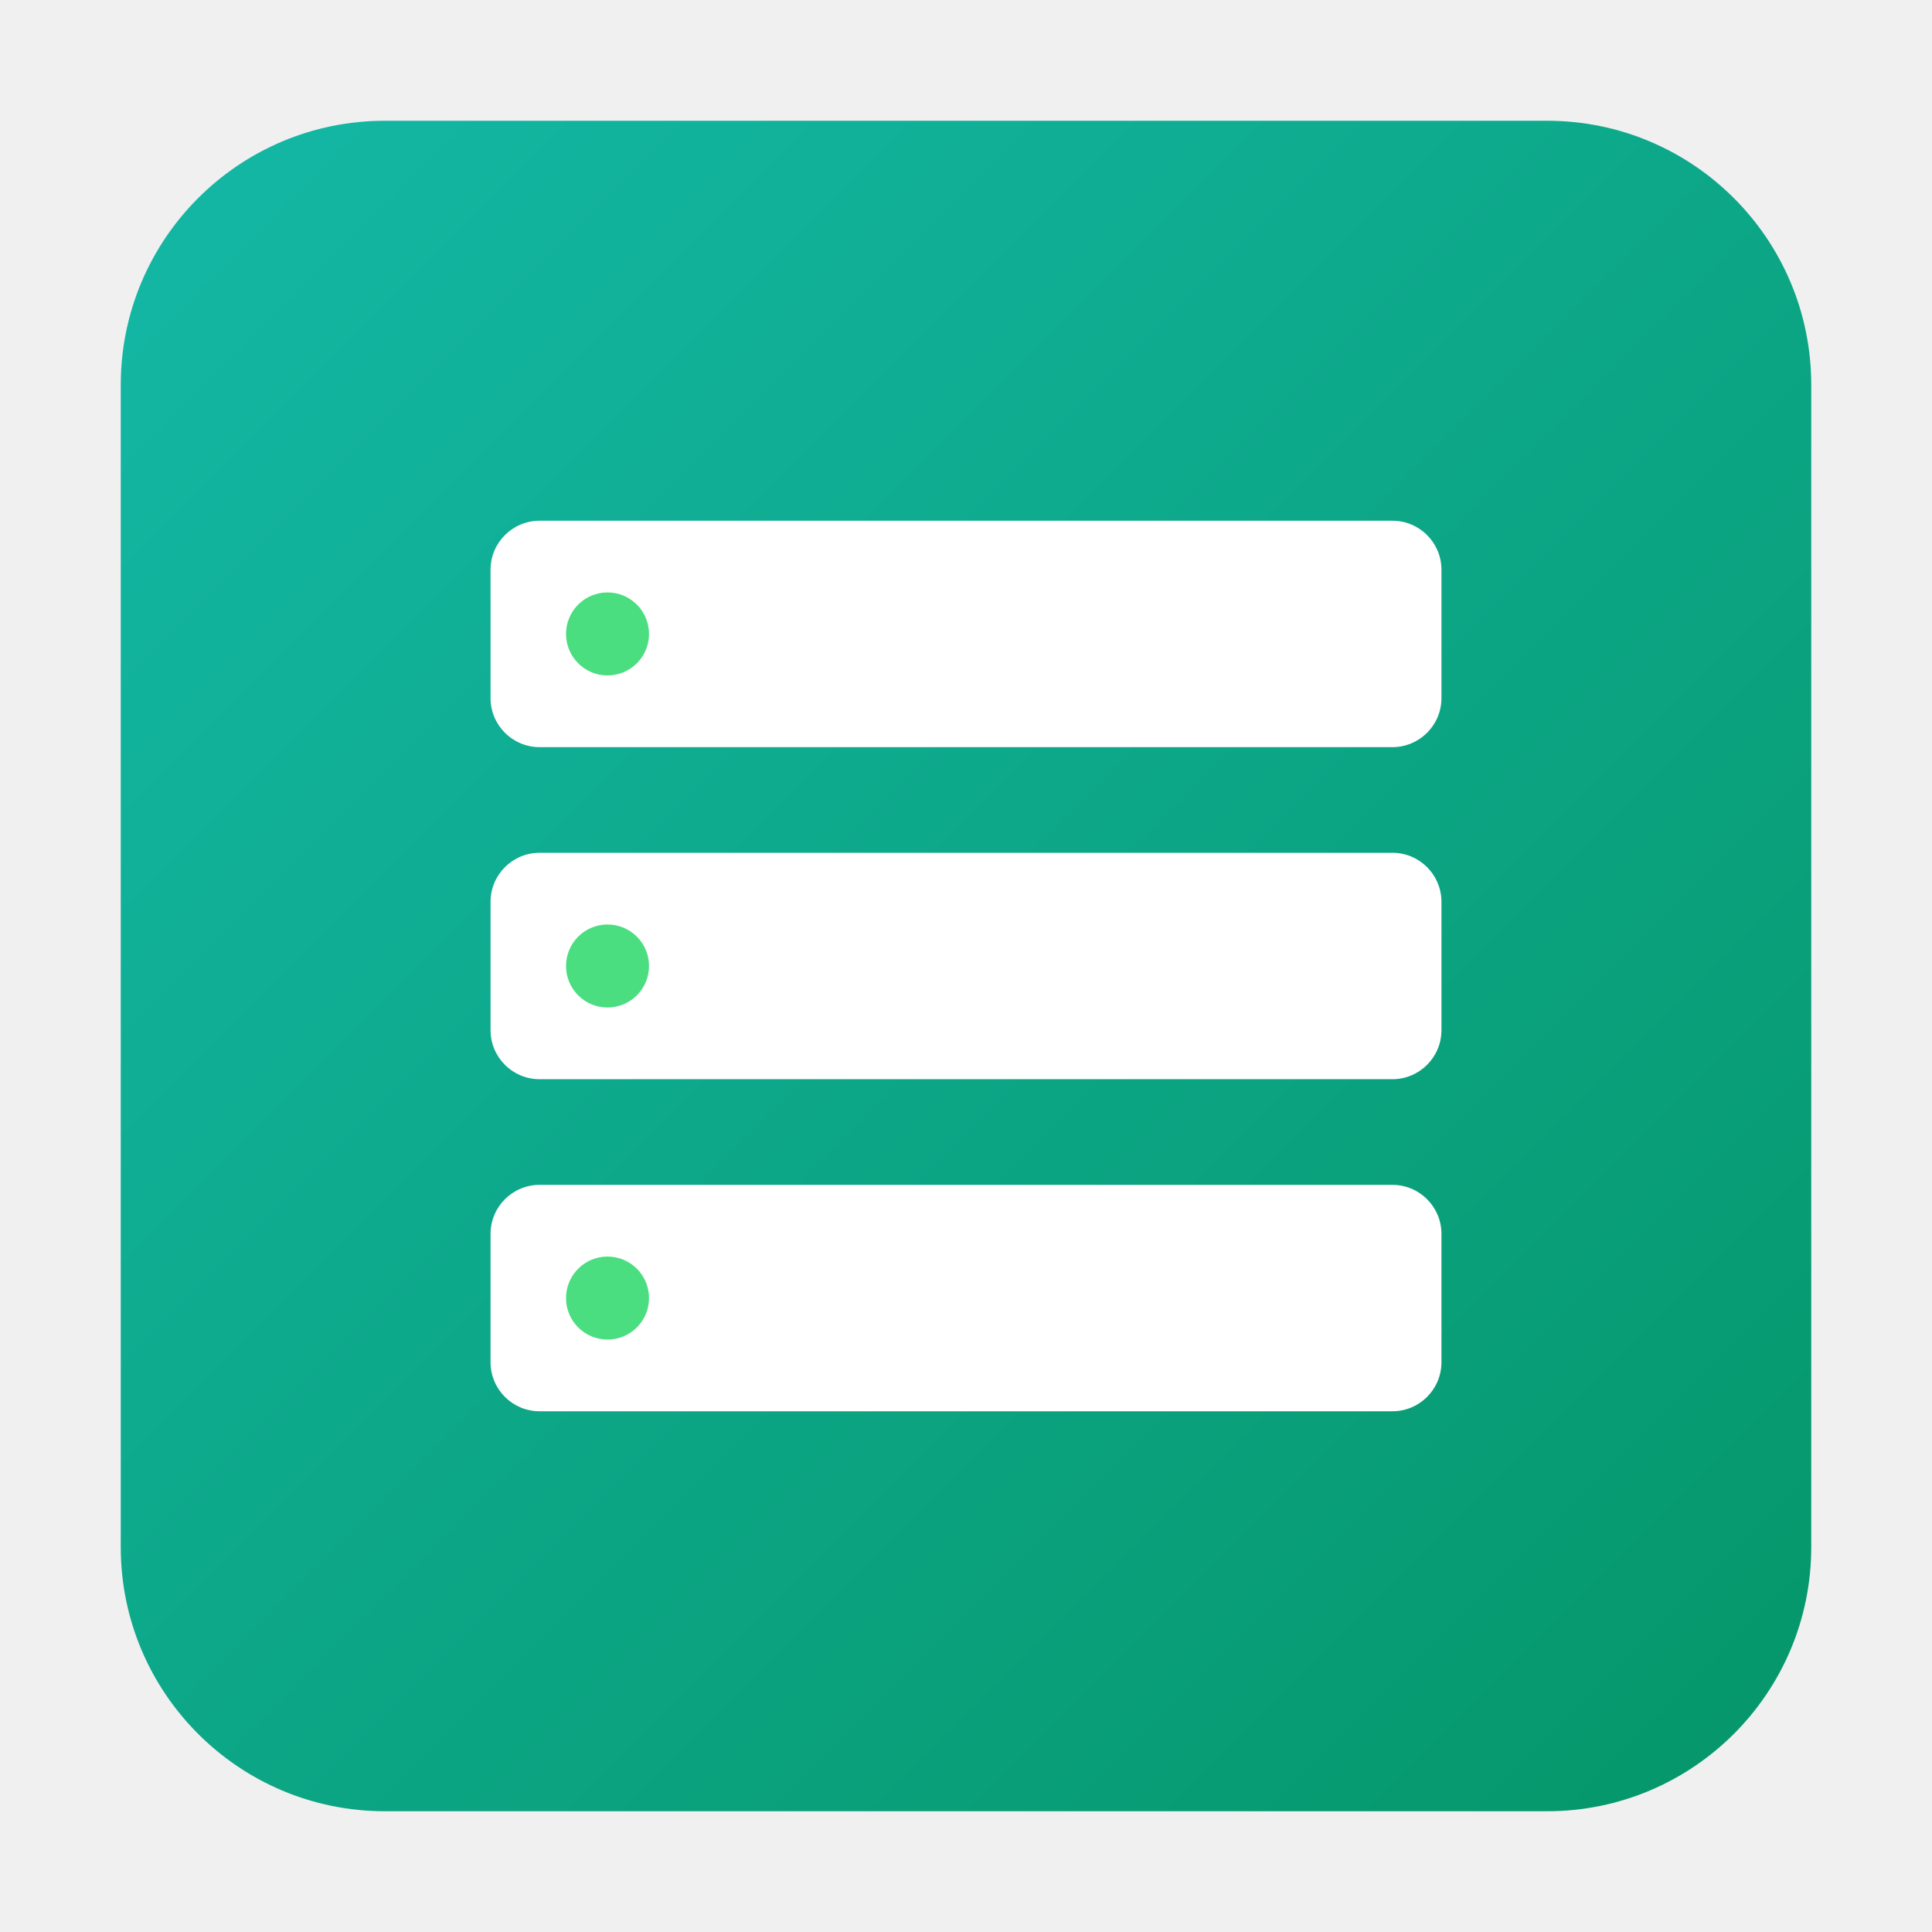
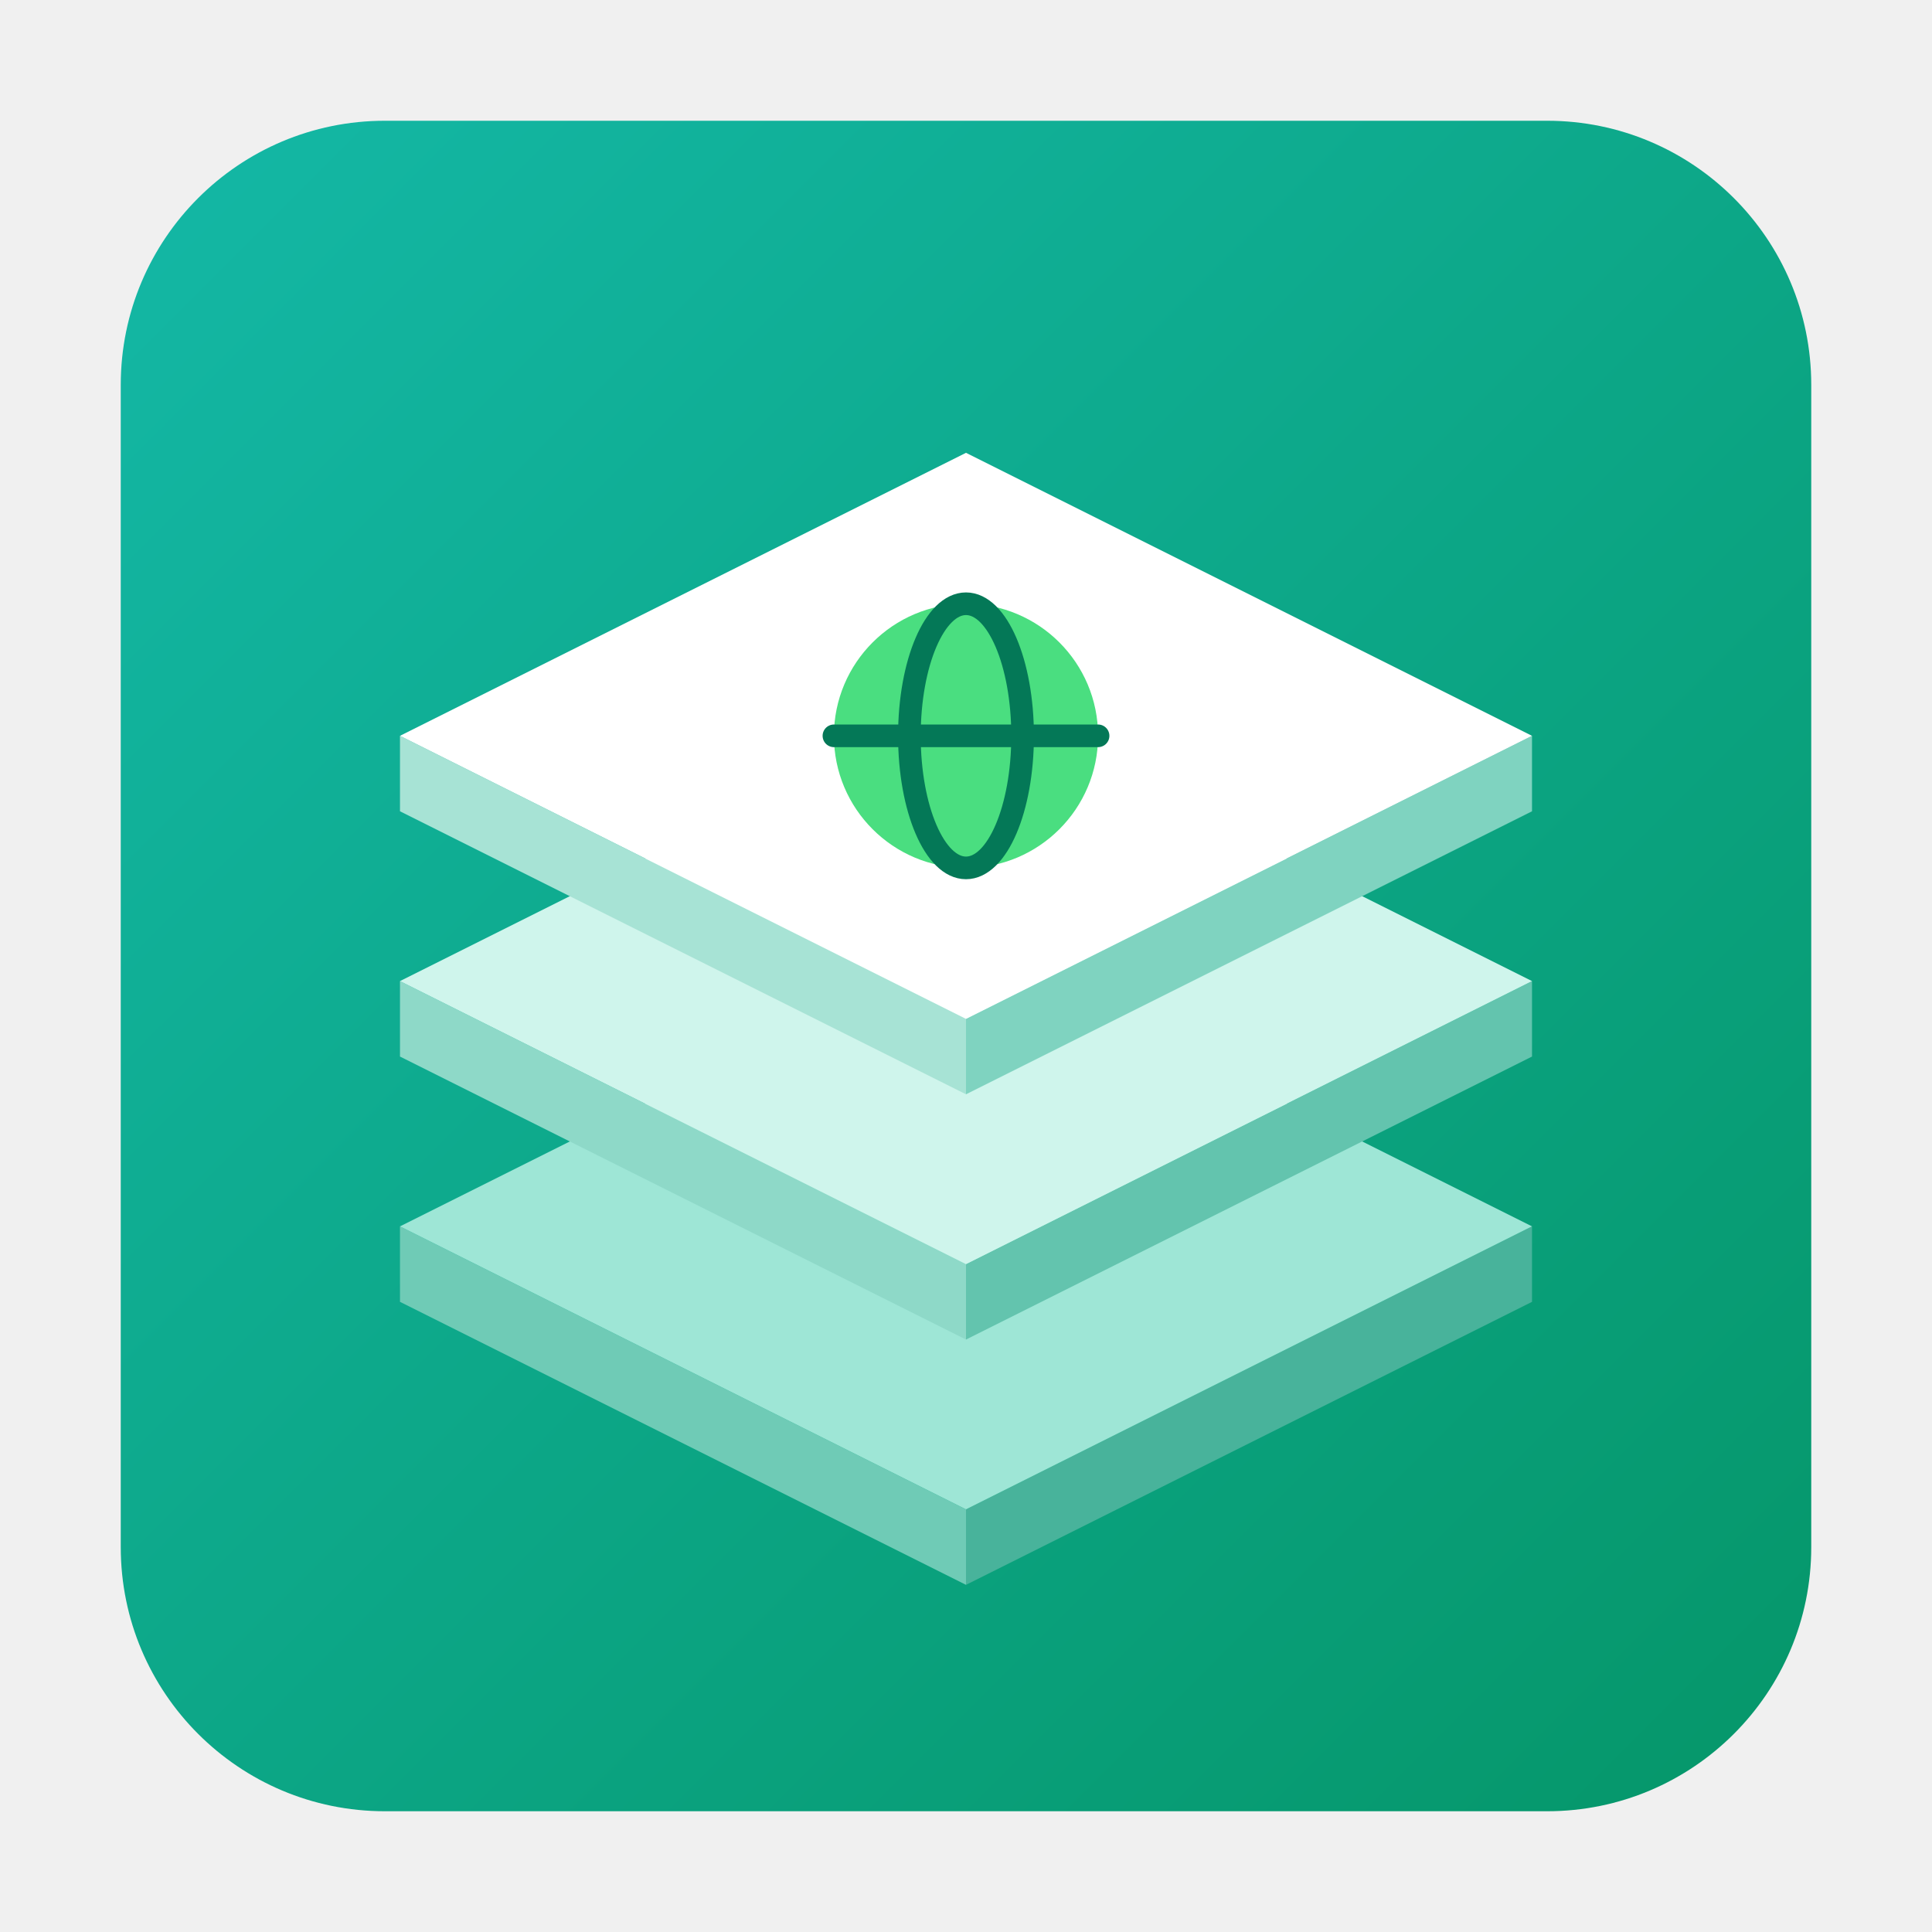
<svg xmlns="http://www.w3.org/2000/svg" width="1024" height="1024" viewBox="0 0 1024 1024">
  <defs>
    <linearGradient id="bg" x1="64" y1="64" x2="960" y2="960" gradientUnits="userSpaceOnUse">
      <stop offset="0" stop-color="#14B8A6" />
      <stop offset="1" stop-color="#059669" />
    </linearGradient>
  </defs>
  <rect x="64" y="64" width="896" height="896" rx="140" fill="url(#bg)" />
-   <g>
-     <rect x="260" y="276" width="504" height="120" rx="26" fill="#FFFFFF" />
-     <circle cx="322" cy="336" r="22" fill="#4ADE80" />
-     <rect x="260" y="452" width="504" height="120" rx="26" fill="#FFFFFF" />
-     <circle cx="322" cy="512" r="22" fill="#4ADE80" />
-     <rect x="260" y="628" width="504" height="120" rx="26" fill="#FFFFFF" />
-     <circle cx="322" cy="688" r="22" fill="#4ADE80" />
+   <g stroke-linejoin="round">
+     <path d="M212 650 L512 800 L512 840 L212 690 Z" fill="#6FCBB6" />
+     <path d="M812 650 L512 800 L512 840 L812 690 Z" fill="#48B39B" />
+     <path d="M212 650 L512 500 L812 650 L512 800 Z" fill="#9EE6D6" />
+     <path d="M212 520 L512 670 L512 710 L212 560 Z" fill="#8ED9C8" />
+     <path d="M812 520 L512 670 L512 710 L812 560 Z" fill="#63C4AE" />
+     <path d="M212 520 L512 370 L812 520 L512 670 Z" fill="#CFF5EC" />
+     <path d="M212 390 L512 540 L512 580 L212 430 Z" fill="#A7E3D5" />
+     <path d="M812 390 L512 540 L512 580 L812 430 Z" fill="#7FD3C0" />
+     <path d="M212 390 L512 240 L812 390 L512 540 Z" fill="#FFFFFF" />
+   </g>
+   <circle cx="512" cy="390" r="70" fill="#4ADE80" />
+   <g fill="none" stroke="#047857" stroke-width="12" stroke-linecap="round">
+     <ellipse cx="512" cy="390" rx="30" ry="70" />
+     <path d="M442 390 H582" />
  </g>
</svg>
